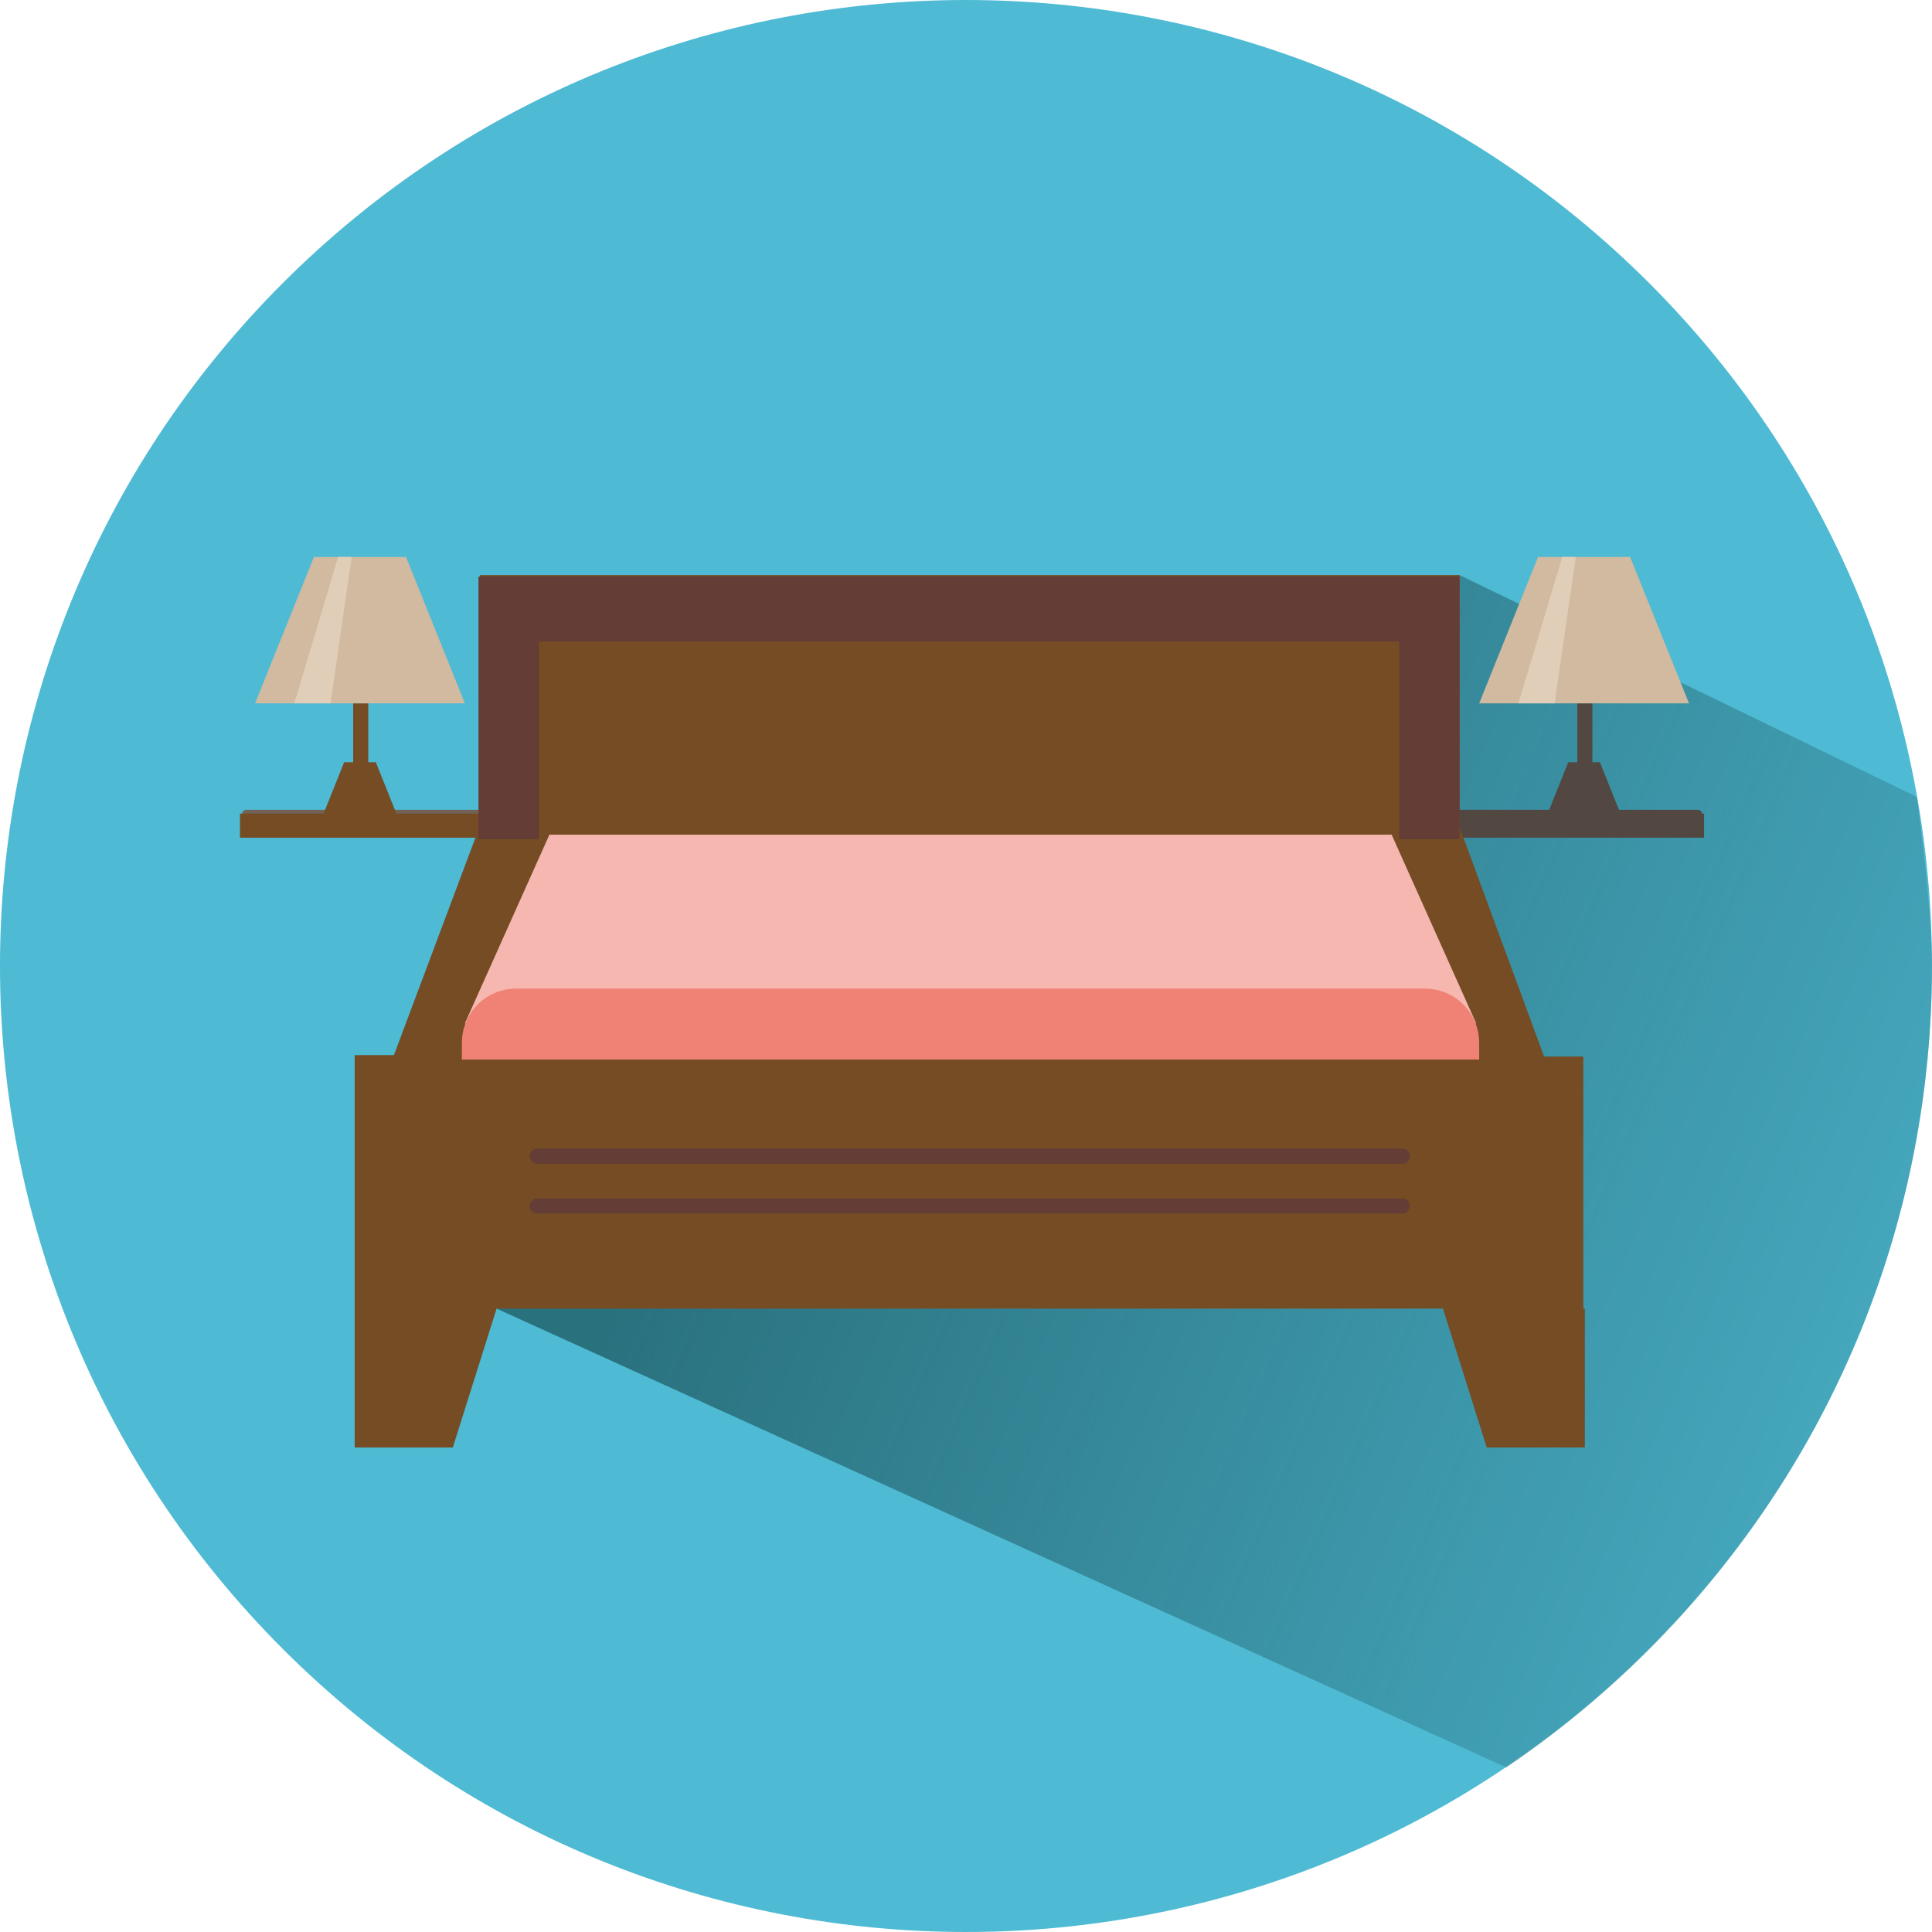
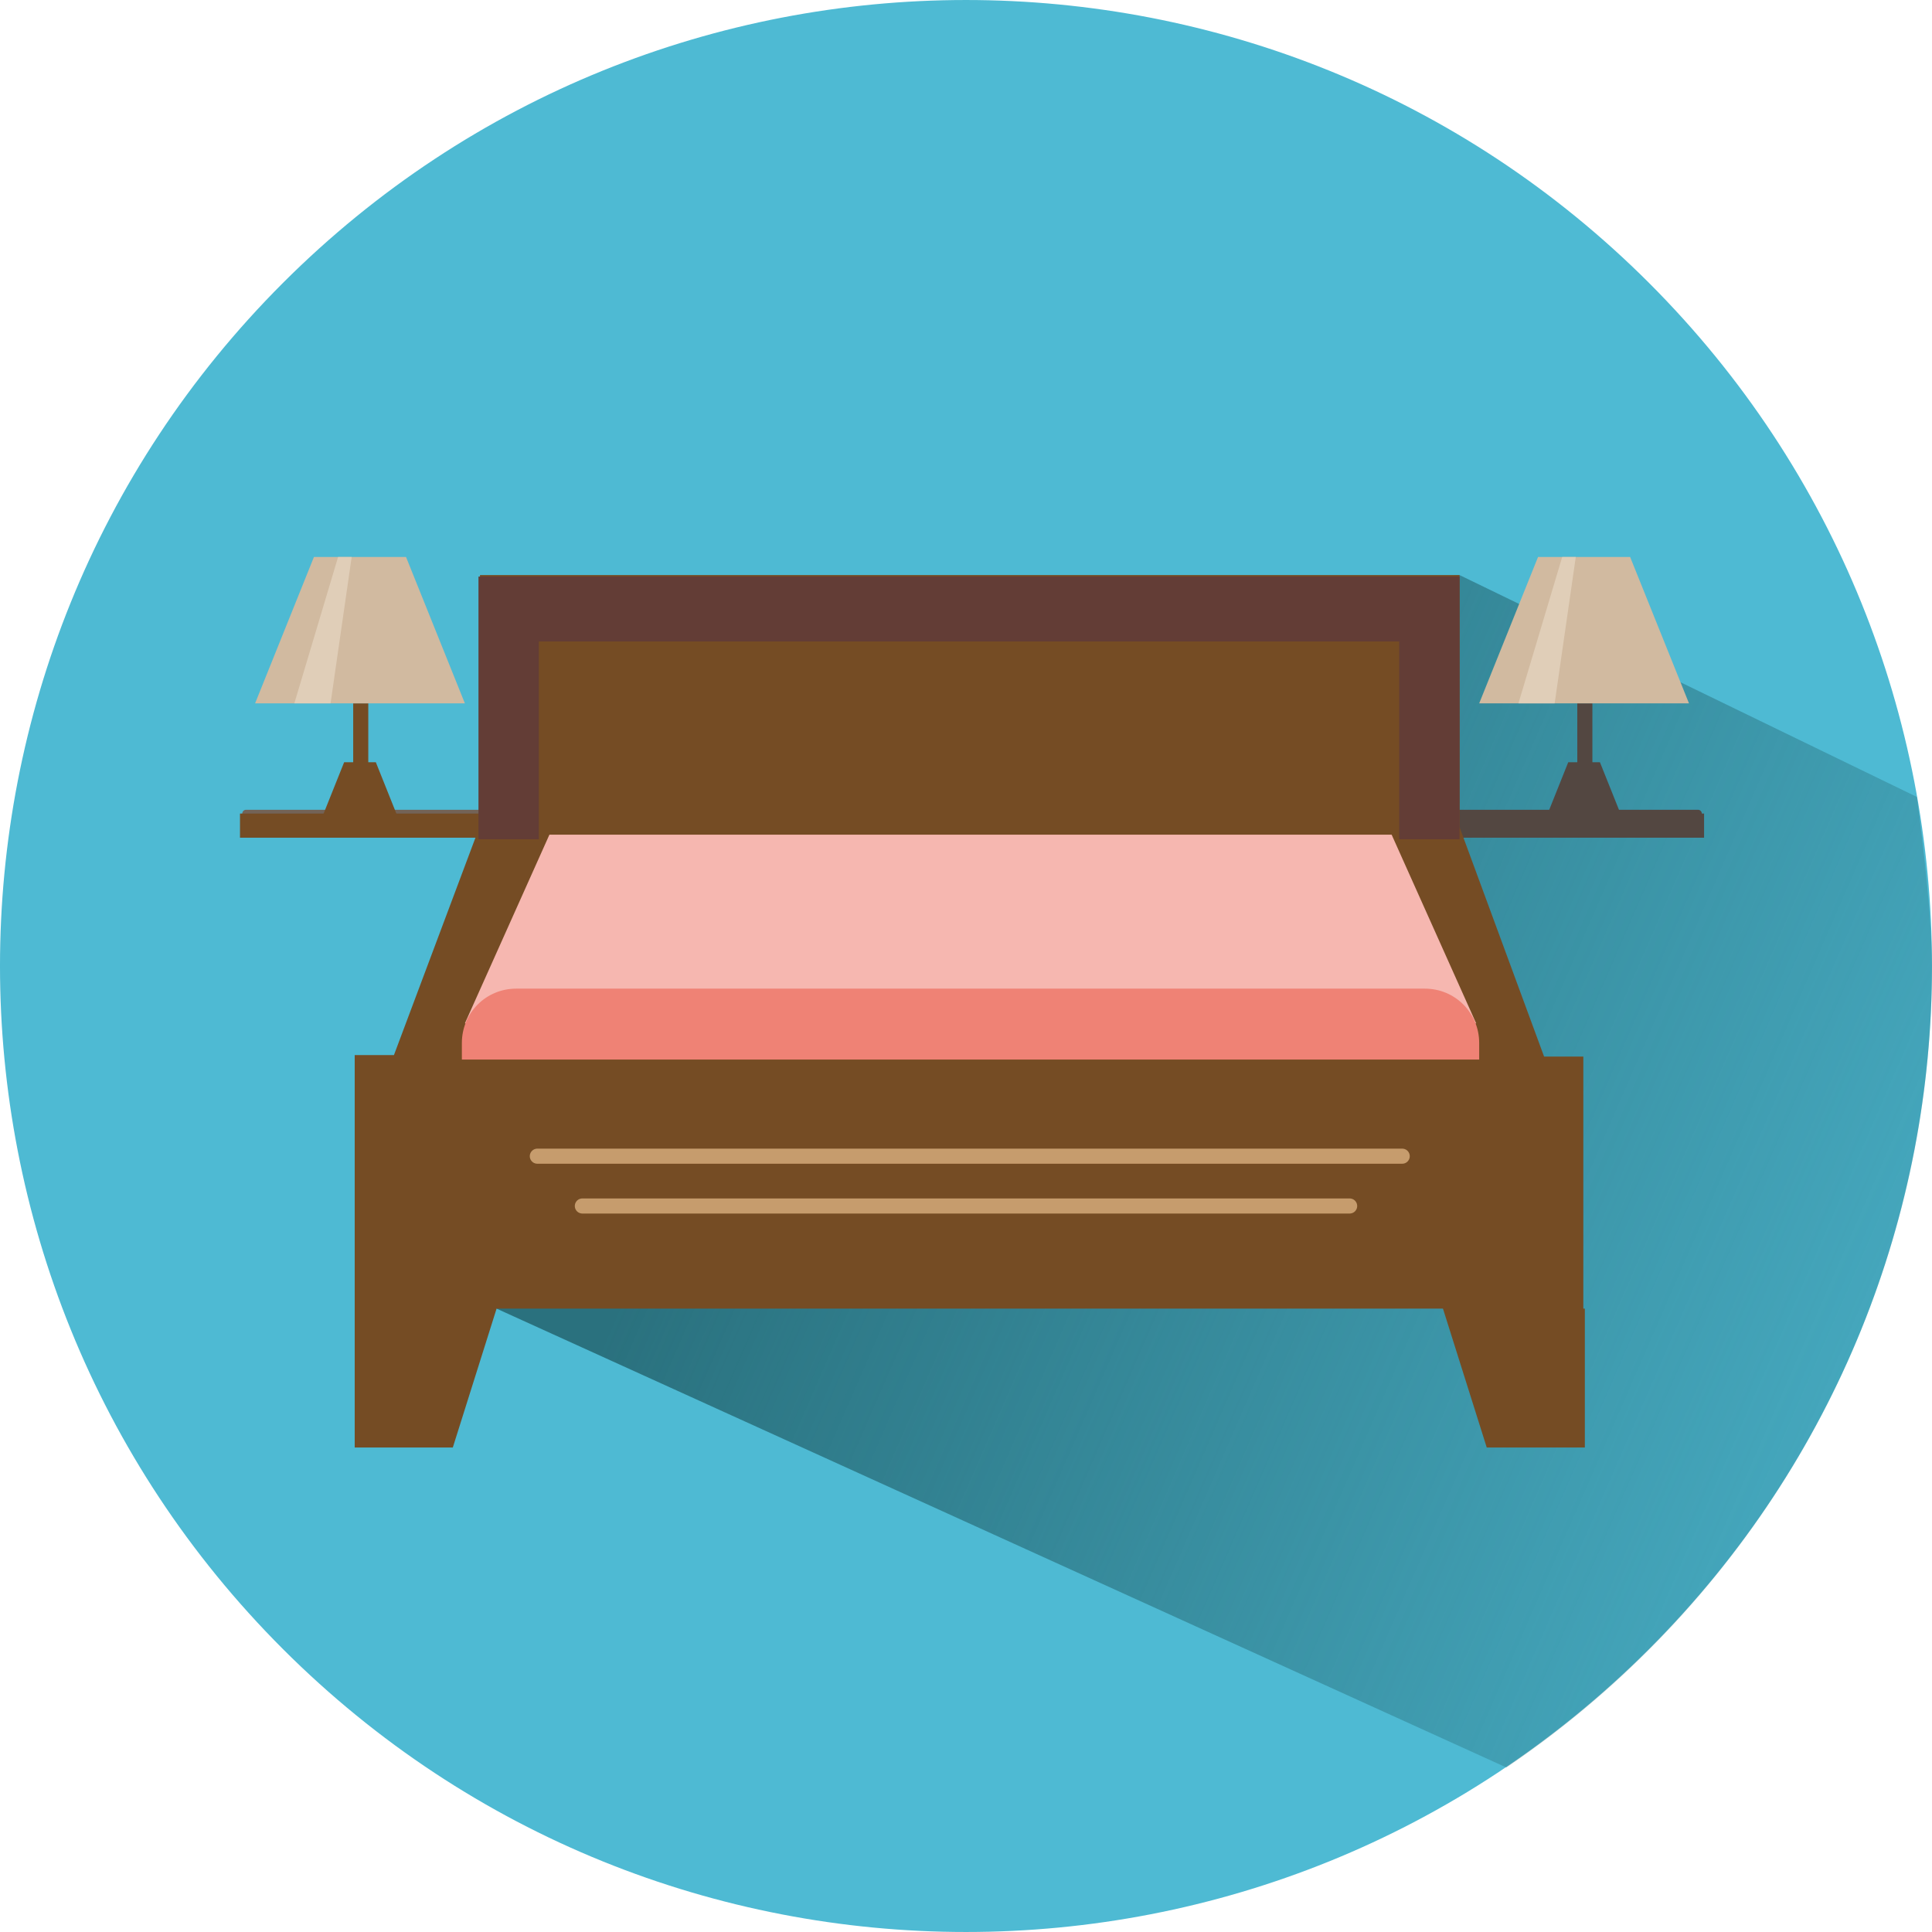
<svg xmlns="http://www.w3.org/2000/svg" xmlns:xlink="http://www.w3.org/1999/xlink" version="1.1" id="Calque_2" x="0px" y="0px" viewBox="0 0 128 128" style="enable-background:new 0 0 128 128;" xml:space="preserve">
  <defs id="defs125" />
  <style type="text/css" id="style2">
	.st0{fill:none;}
	.st1{fill:#ED746F;}
	.st2{fill:#E15A5E;}
	.st3{fill:#4FA2B3;}
	.st4{fill:url(#SVGID_1_);}
	.st5{fill:#B6FFFF;}
	.st6{fill:none;stroke:#C69C6D;stroke-linecap:round;stroke-linejoin:round;stroke-miterlimit:10;}
	.st7{fill:none;stroke:#534741;stroke-width:0.5;stroke-linecap:round;stroke-linejoin:round;stroke-miterlimit:10;}
	.st8{fill:#534741;}
	.st9{fill:#D1BAA0;}
	.st10{fill:#E0CEB8;}
	.st11{fill:none;stroke:#736357;stroke-width:0.5;stroke-linecap:round;stroke-linejoin:round;stroke-miterlimit:10;}
	.st12{fill:#754C24;}
	.st13{fill:#C7B299;}
	.st14{fill:none;stroke:#633D36;stroke-linecap:round;stroke-linejoin:round;stroke-miterlimit:10;}
	.st15{fill:#633D36;}
	.st16{fill:#F6B7B0;}
	.st17{fill:#EF8275;}
	.st18{fill:url(#SVGID_2_);}
	.st19{opacity:0.6;fill:url(#SVGID_3_);}
	.st20{fill:url(#SVGID_4_);}
	.st21{opacity:0.6;fill:url(#SVGID_5_);}
</style>
  <pattern y="128" width="32.2" height="34.5" patternUnits="userSpaceOnUse" id="Nouvelle_nuance_de_motif_8" viewBox="0 -34.5 32.2 34.5" style="overflow:visible;">
    <g id="g8">
      <rect y="-34.5" class="st0" width="32.2" height="34.5" id="rect4" />
      <rect y="-34.5" class="st1" width="32.2" height="34.5" id="rect6" />
    </g>
  </pattern>
  <pattern y="128" width="32.2" height="34.5" patternUnits="userSpaceOnUse" id="Nouvelle_nuance_de_motif_9" viewBox="0 -34.5 32.2 34.5" style="overflow:visible;">
    <g id="g15">
      <rect y="-34.5" class="st0" width="32.2" height="34.5" id="rect11" />
      <rect y="-34.5" class="st2" width="32.2" height="34.5" id="rect13" />
    </g>
  </pattern>
  <g id="g120">
    <g id="g80">
-       <ellipse transform="matrix(0.7071 -0.7071 0.7071 0.7071 -26.5097 64)" class="st3" cx="64" cy="64" rx="64" ry="64" id="ellipse18" style="fill:#4ebad3;fill-opacity:1" />
+       <ellipse transform="matrix(0.7071 -0.7071 0.7071 0.7071 -26.5097 64)" class="st3" cx="64" cy="64" id="ellipse18" style="fill:#4ebad3;fill-opacity:1" ry="64" rx="64" />
      <linearGradient id="SVGID_1_" gradientUnits="userSpaceOnUse" x1="148.999" y1="99.656" x2="53.375" y2="58.042">
        <stop offset="0" style="stop-color:#2A717E;stop-opacity:0" id="stop20" />
        <stop offset="1" style="stop-color:#2A717E" id="stop22" />
      </linearGradient>
      <path class="st4" d="M99.8,117.1c17-11.5,28.2-31,28.2-53.1c0-3.1-0.6-8.2-1-11.2L96.7,38.1l-55.8,4.7l-8,43.9L99.8,117.1z" id="path25" />
      <path class="st5" d="M79.6,71.3C79.6,71.3,79.6,71.3,79.6,71.3" id="path27" />
      <line class="st6" x1="33.5" y1="77.9" x2="96.2" y2="77.9" id="line29" />
      <line class="st7" x1="95.2" y1="53.9" x2="112.5" y2="53.9" id="line31" />
      <g id="g45">
        <path class="st8" d="M104.5,46.6v4.7c0,0.1,0.2,0.2,0.5,0.2c0.3,0,0.5-0.1,0.5-0.2v-4.7H104.5z" id="path33" />
        <g id="g37">
          <polygon class="st9" points="101.9,36.9 98,46.6 111.9,46.6 108,36.9     " id="polygon35" />
        </g>
        <g id="g41">
          <polygon class="st8" points="103.9,50.5 102.5,54 107.4,54 106,50.5     " id="polygon39" />
        </g>
        <polygon class="st10" points="100.6,46.6 103,46.6 104.4,36.9 103.5,36.9    " id="polygon43" />
      </g>
      <line class="st11" x1="33.6" y1="53.9" x2="16.3" y2="53.9" id="line47" />
      <g id="g61">
        <path class="st12" d="M23.4,46.6v4.7c0,0.1,0.2,0.2,0.5,0.2c0.3,0,0.5-0.1,0.5-0.2v-4.7H23.4z" id="path49" />
        <g id="g53">
          <polygon class="st9" points="20.8,36.9 16.9,46.6 30.8,46.6 26.9,36.9     " id="polygon51" />
        </g>
        <g id="g57">
          <polygon class="st12" points="22.8,50.5 21.4,54 26.3,54 24.9,50.5     " id="polygon55" />
        </g>
        <polygon class="st10" points="19.5,46.6 21.9,46.6 23.3,36.9 22.4,36.9    " id="polygon59" />
      </g>
      <rect x="95.3" y="53.9" class="st8" width="17.6" height="1.6" id="rect63" />
      <rect x="15.9" y="53.9" class="st12" width="17.6" height="1.6" id="rect65" />
      <g id="g74">
        <g id="XMLID_1_">
          <g id="g71">
            <path class="st12" d="M105,86.7v9.2h-6.5l-2.9-9.2H32.9l-2.9,9.2h-6.5v-9.2v-2.8V69.9h2.6l5.7-15.2V38.1h64.9v16.7l5.6,15.2       h2.6v13.9V86.7z" id="path67" />
            <path class="st13" d="M95.6,68.6l0.3,1.4H32.6l0.4-1.4l2.7-7.3c0.5-2.8,2.7-5.3,5.9-5.3H87c3.3,0,5.1,2.1,5.9,5.3L95.6,68.6z" id="path69" />
          </g>
        </g>
      </g>
-       <line class="st14" x1="35.6" y1="76.6" x2="92.9" y2="76.6" id="line76" />
-       <line class="st14" x1="35.6" y1="79.9" x2="92.9" y2="79.9" id="line78" />
+       <line class="st14" x1="35.6" y1="76.6" x2="92.9" y2="76.6" id="line76" style="stroke:#c69c6d;stroke-opacity:1" />
+       <line class="st14" x1="35.6" y1="79.9" x2="92.9" y2="79.9" id="line78" style="stroke:#c69c6d;stroke-width:1.127;stroke-opacity:1" transform="matrix(0.8871594,0,0,0.8871594,7.00001,9.015965)" />
    </g>
    <g id="g86">
      <g id="g84">
        <rect x="34.4" y="38.2" class="st15" width="59.7" height="4.3" id="rect82" />
      </g>
    </g>
    <g id="g94">
      <g id="g92">
        <rect x="31.7" y="38.2" class="st15" width="4" height="17.4" id="rect88" />
        <rect x="92.7" y="38.2" class="st15" width="4" height="17.4" id="rect90" />
      </g>
    </g>
    <g id="g118">
      <polygon class="st16" points="92.2,55.3 36.4,55.3 30.8,67.8 97.8,67.8   " id="polygon96" />
      <path class="st17" d="M98,70.2v-1.1c0-2-1.6-3.6-3.6-3.6H34.2c-2,0-3.6,1.6-3.6,3.6v1.1H98z" id="path98" />
      <g id="g116">
        <g id="g106">
          <pattern id="SVGID_2_" xlink:href="#Nouvelle_nuance_de_motif_8" patternTransform="matrix(1.3281 0 0 1.3281 2694.79 2694.882)">
				</pattern>
          <path class="st18" d="M61.9,58c0.2,0.8-0.3,1.4-1.2,1.5c-5.8,0.4-11.7,0.4-17.5,0c-0.8-0.1-1.4-0.7-1.2-1.5c0.5-2.7,0.5-5.3,0-8      c-0.2-0.8,0.4-1.4,1.2-1.5c5.8-0.4,11.7-0.4,17.5,0c0.8,0.1,1.3,0.7,1.2,1.5C61.3,52.7,61.3,55.4,61.9,58z" id="path101" />
          <pattern id="SVGID_3_" xlink:href="#Nouvelle_nuance_de_motif_9" patternTransform="matrix(1.3281 0 0 1.3281 2694.79 2694.882)">
				</pattern>
          <path class="st19" d="M61.9,50.1c0.2-0.8-0.3-1.4-1.2-1.5c-0.3,0-0.5,0-0.8,0c-0.4,5.2-4.8,9.3-10.1,9.3c-2.9,0-5.6-1.3-7.5-3.4      c0,1.2-0.1,2.4-0.4,3.5c-0.2,0.8,0.4,1.4,1.2,1.5c5.8,0.4,11.7,0.4,17.5,0c0.8-0.1,1.3-0.7,1.2-1.5      C61.3,55.4,61.3,52.7,61.9,50.1z" id="path104" />
        </g>
        <g id="g114">
          <pattern id="SVGID_4_" xlink:href="#Nouvelle_nuance_de_motif_8" patternTransform="matrix(1.3281 0 0 1.3281 2694.79 2694.882)">
				</pattern>
          <path class="st20" d="M86.6,58c0.2,0.8-0.4,1.4-1.2,1.5c-5.8,0.4-11.7,0.4-17.5,0c-0.8-0.1-1.4-0.7-1.2-1.5c0.5-2.7,0.5-5.3,0-8      c-0.2-0.8,0.4-1.4,1.2-1.5c5.8-0.4,11.7-0.4,17.5,0c0.8,0.1,1.3,0.7,1.2,1.5C86.1,52.7,86.1,55.4,86.6,58z" id="path109" />
          <pattern id="SVGID_5_" xlink:href="#Nouvelle_nuance_de_motif_9" patternTransform="matrix(1.3281 0 0 1.3281 2694.79 2694.882)">
				</pattern>
          <path class="st21" d="M86.6,50.1c0.2-0.8-0.4-1.4-1.2-1.5c-0.3,0-0.5,0-0.8,0c-0.4,5.2-4.8,9.3-10.1,9.3c-2.9,0-5.6-1.3-7.5-3.4      c0,1.2-0.2,2.4-0.4,3.5c-0.2,0.8,0.4,1.4,1.2,1.5c5.8,0.4,11.7,0.4,17.5,0c0.8-0.1,1.3-0.7,1.2-1.5      C86.1,55.4,86.1,52.7,86.6,50.1z" id="path112" />
        </g>
      </g>
    </g>
  </g>
</svg>
